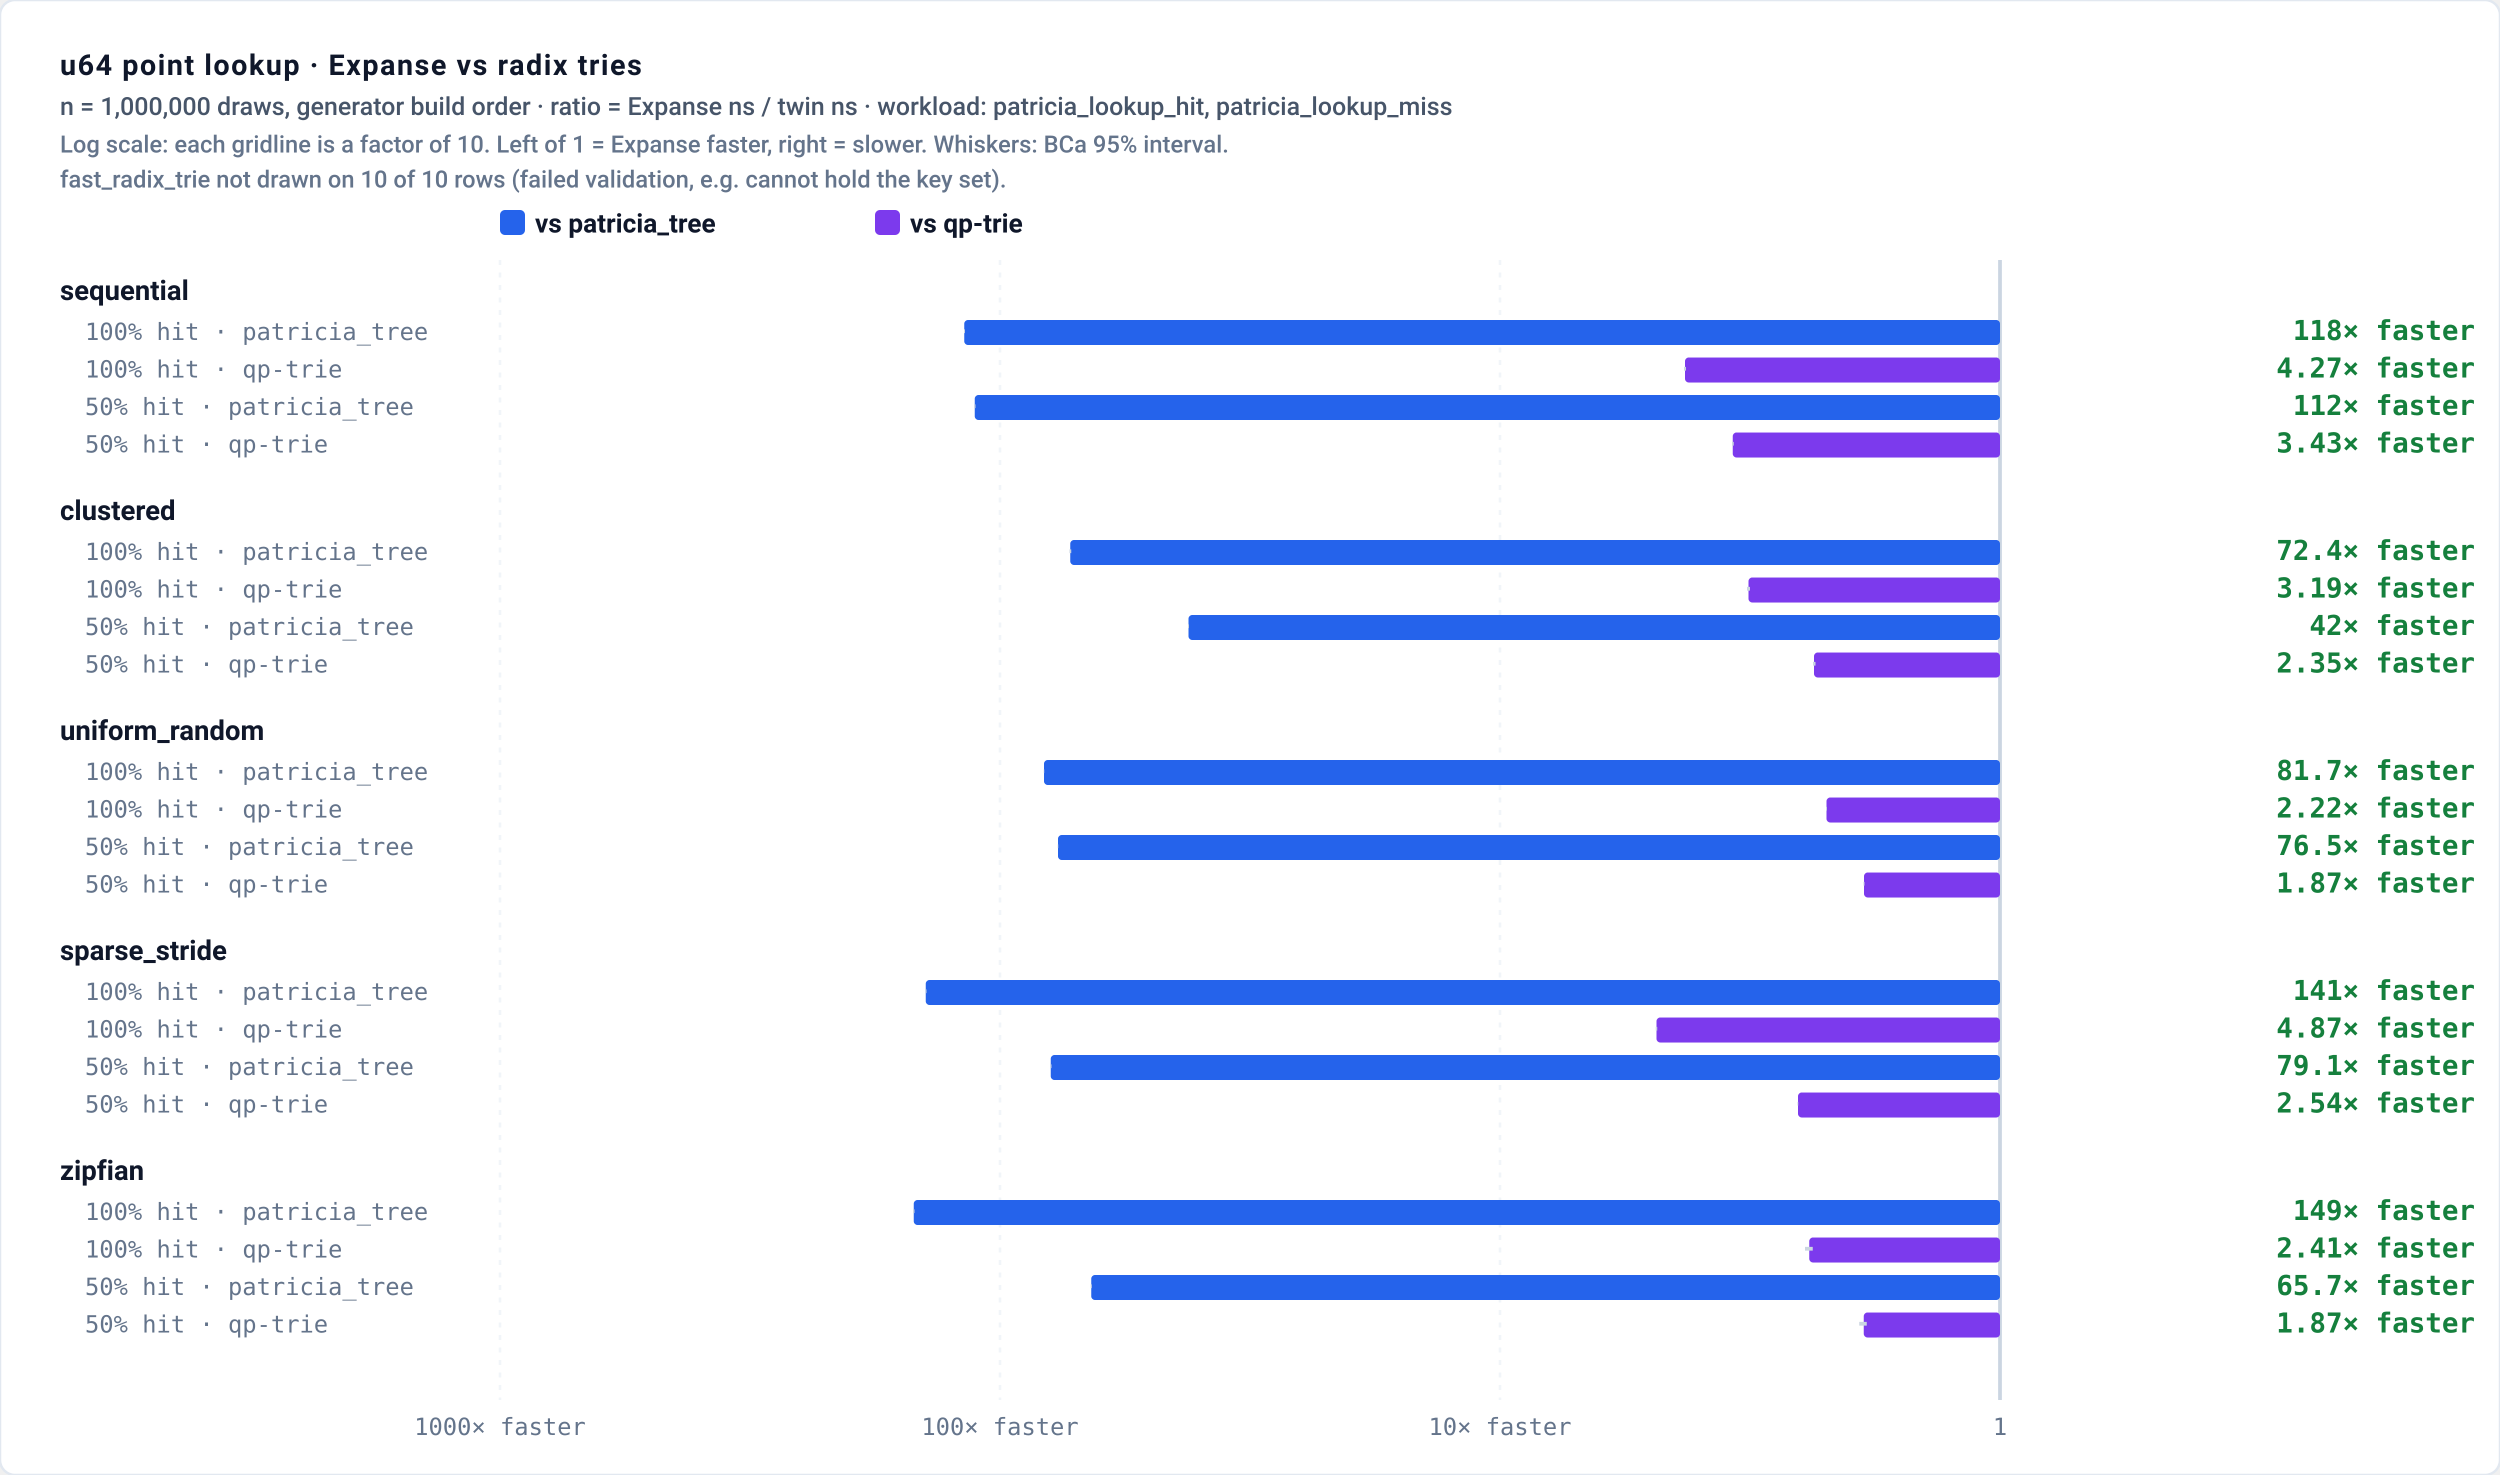
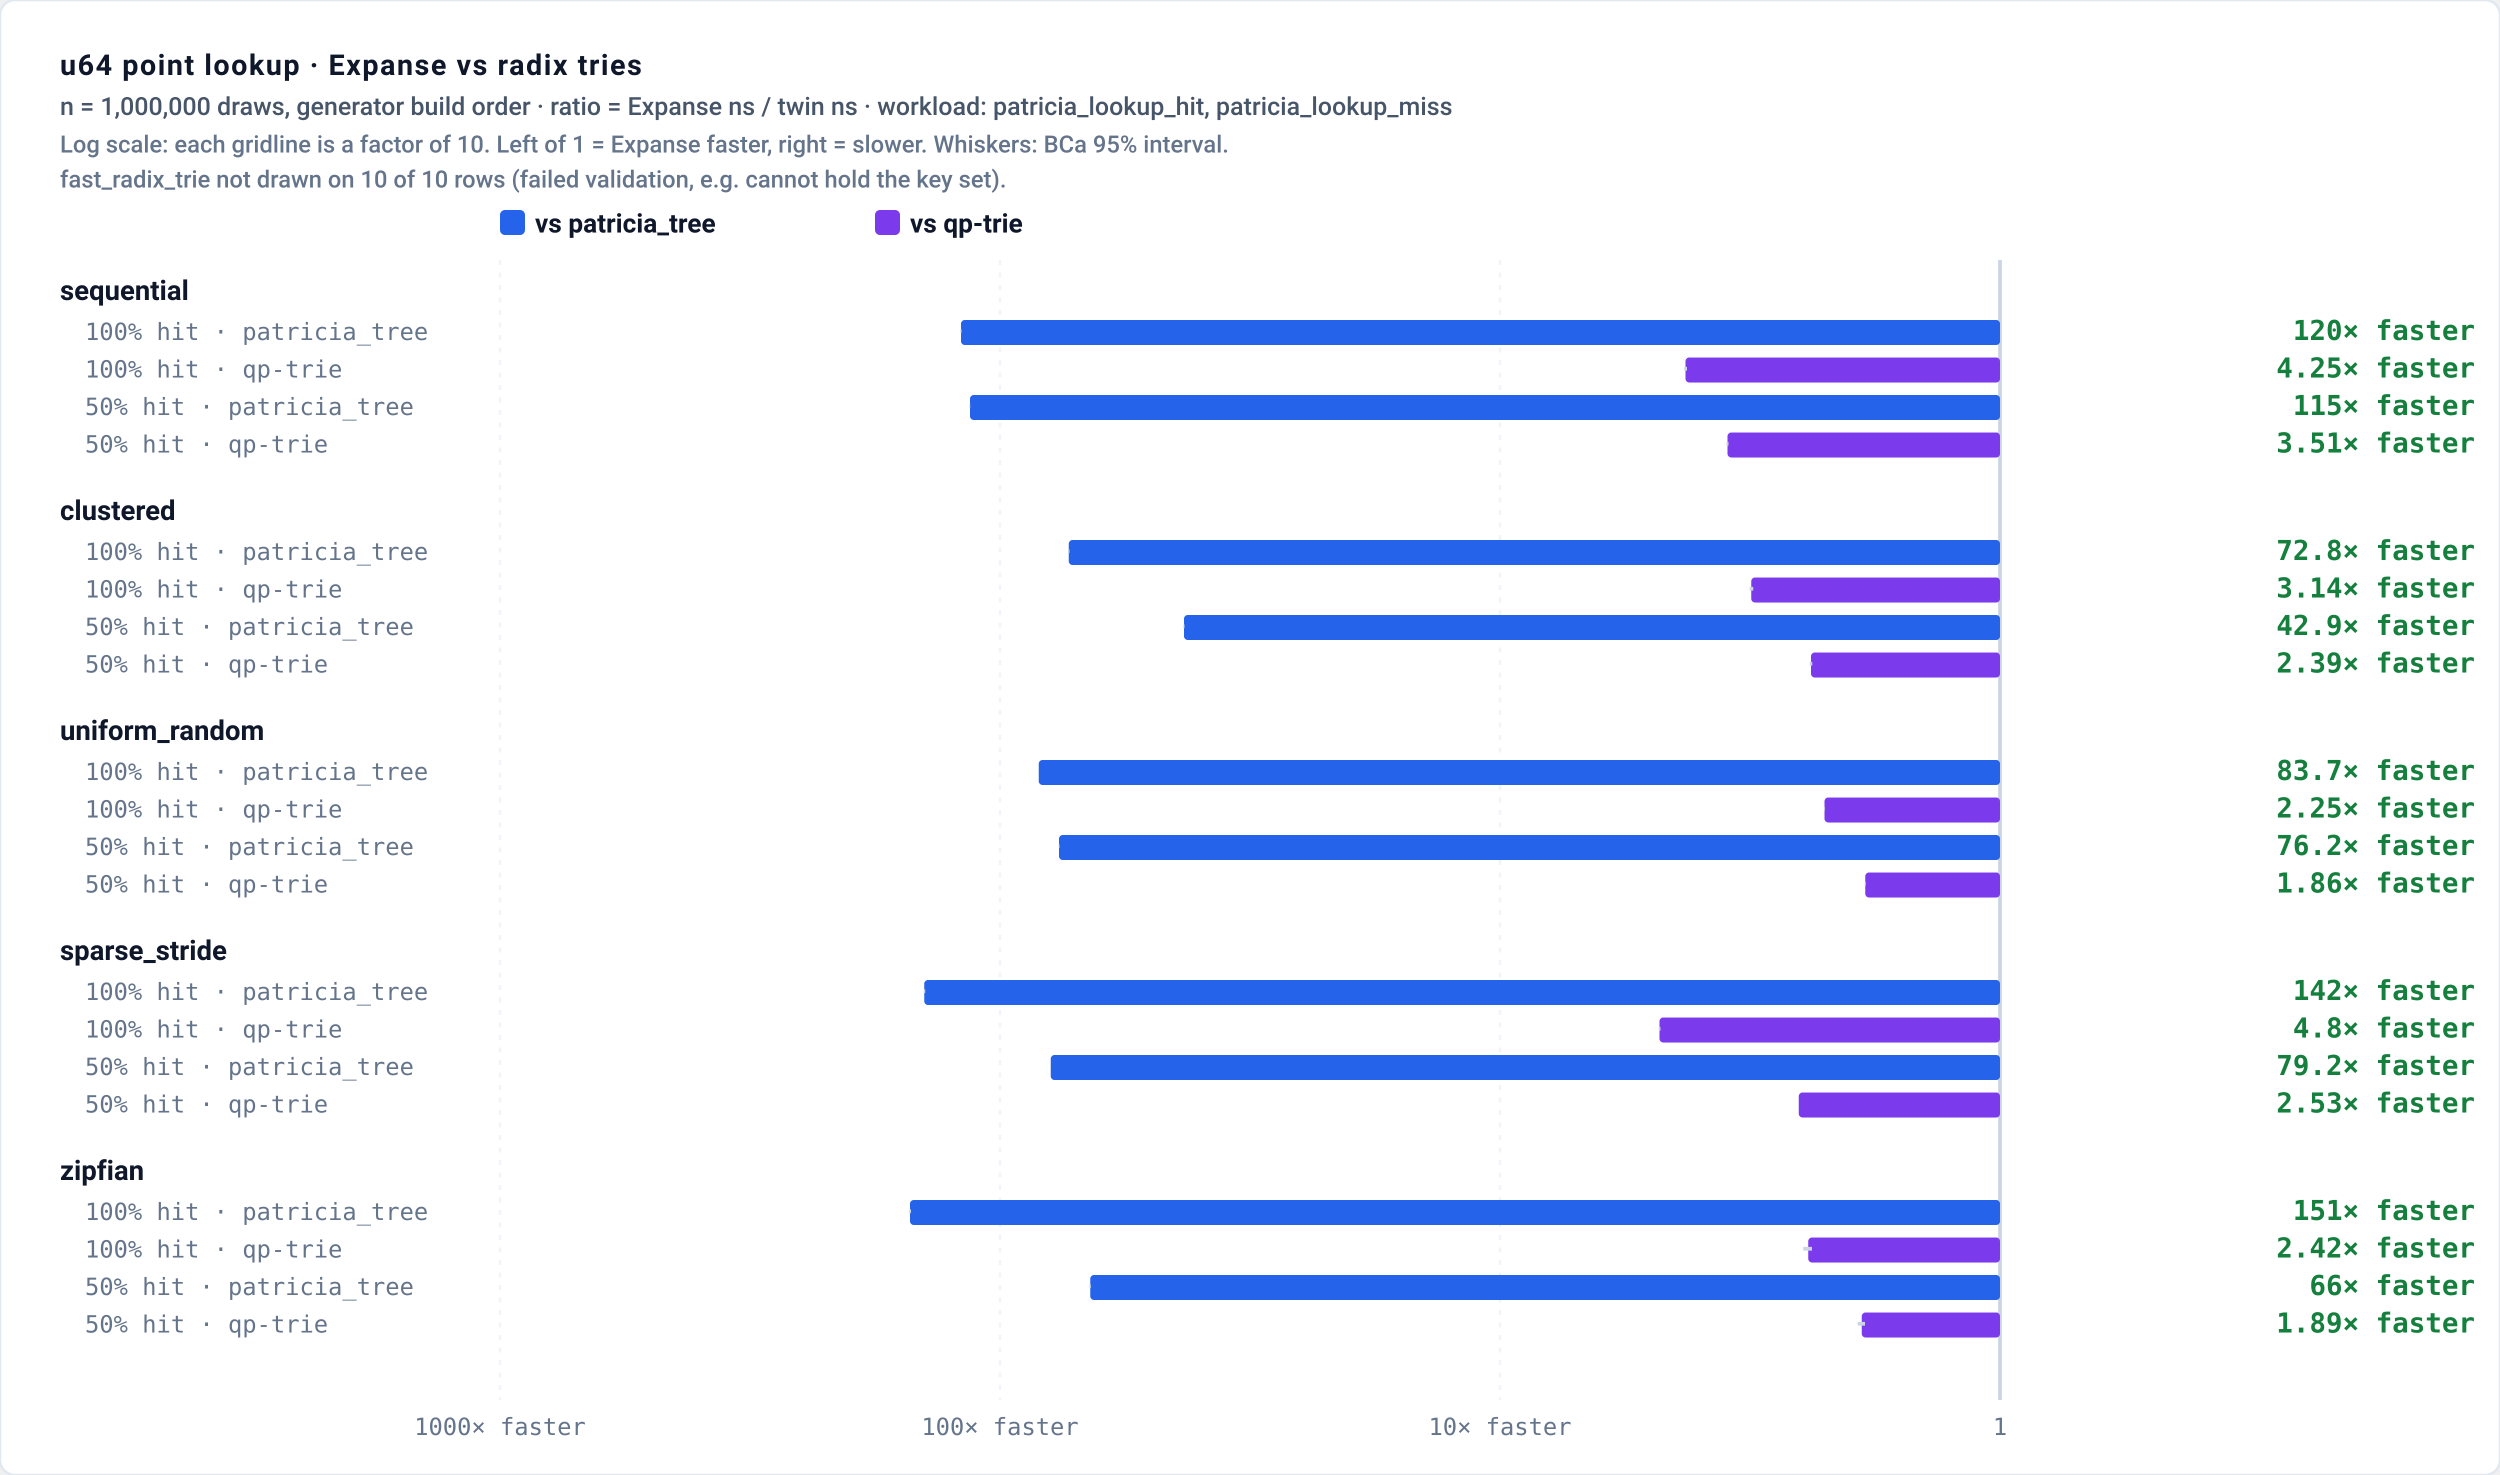
<svg xmlns="http://www.w3.org/2000/svg" role="img" viewBox="0 0 1000 590" width="100%" height="100%">
  <defs>
    <style>
      .bg { fill: #ffffff; }
      .border { stroke: #e2e8f0; stroke-width: 1px; fill: none; }
      .grid { stroke: #f1f5f9; stroke-width: 1px; stroke-dasharray: 2,3; }
      .axis { stroke: #cbd5e1; stroke-width: 1.5px; }
      .divider { stroke: #e2e8f0; stroke-width: 1px; }

      .t-title { font-family: -apple-system, BlinkMacSystemFont, "Segoe UI", Roboto, Helvetica, Arial, sans-serif; font-size: 11.5px; font-weight: 700; letter-spacing: 0.6px; fill: #0f172a; text-transform: uppercase; }
      .t-sub { font-family: -apple-system, BlinkMacSystemFont, "Segoe UI", Roboto, Helvetica, Arial, sans-serif; font-size: 10px; font-weight: 500; fill: #475569; }
      .t-unit { font-family: ui-monospace, SFMono-Regular, Menlo, Monaco, Consolas, monospace; font-size: 10px; font-weight: 600; fill: #475569; }
      .t-axis-label { font-family: ui-monospace, SFMono-Regular, Menlo, Monaco, Consolas, monospace; font-size: 9.5px; font-weight: 500; fill: #64748b; }
      .t-bar-label { font-family: -apple-system, BlinkMacSystemFont, "Segoe UI", Roboto, Helvetica, Arial, sans-serif; font-size: 11px; font-weight: 700; fill: #0f172a; }
      .t-legend { font-family: -apple-system, BlinkMacSystemFont, "Segoe UI", Roboto, Helvetica, Arial, sans-serif; font-size: 10.5px; font-weight: 600; fill: #0f172a; }

      .t-val-accent { font-family: ui-monospace, SFMono-Regular, Menlo, Monaco, Consolas, monospace; font-size: 11px; font-weight: 700; fill: #15803d; }
      .t-val-blue { font-family: ui-monospace, SFMono-Regular, Menlo, Monaco, Consolas, monospace; font-size: 11px; font-weight: 600; fill: #2563eb; }
      .t-val-loss { font-family: ui-monospace, SFMono-Regular, Menlo, Monaco, Consolas, monospace; font-size: 11px; font-weight: 700; fill: #b45309; }
      .t-note { font-family: -apple-system, BlinkMacSystemFont, "Segoe UI", Roboto, Helvetica, Arial, sans-serif; font-size: 9.5px; font-weight: 500; fill: #64748b; }

      .b-expanse { fill: #16a34a; }
      .b-art { fill: #2563eb; }
      .b-patricia { fill: #2563eb; }
      .b-radix { fill: #d97706; }
      .b-qp { fill: #7c3aed; }
      .b-btree { fill: #d97706; }
      .b-hashmap { fill: #7c3aed; }

      .badge-win { fill: #dcfce7; stroke: #86efac; stroke-width: 1px; }
      .badge-win-text { font-family: ui-monospace, SFMono-Regular, Menlo, Monaco, Consolas, monospace; font-size: 9.5px; font-weight: 700; fill: #15803d; text-anchor: middle; }
      .badge-loss { fill: #fef3c7; stroke: #fcd34d; stroke-width: 1px; }
      .badge-loss-text { font-family: ui-monospace, SFMono-Regular, Menlo, Monaco, Consolas, monospace; font-size: 9.5px; font-weight: 700; fill: #b45309; text-anchor: middle; }

      @media (prefers-color-scheme: dark) {
        .bg { fill: #0d1117; }
        .border { stroke: #30363d; }
        .grid { stroke: #21262d; }
        .axis { stroke: #484f58; }
        .divider { stroke: #21262d; }
        .t-title { fill: #f0f6fc; }
        .t-sub { fill: #94a3b8; }
        .t-unit { fill: #94a3b8; }
        .t-axis-label { fill: #94a3b8; }
        .t-bar-label { fill: #f8fafc; }
        .t-legend { fill: #f8fafc; }
        .t-val-accent { fill: #4ade80; }
        .t-val-blue { fill: #38bdf8; }
        .t-note { fill: #94a3b8; }
        .t-val-loss { fill: #fbbf24; }
        .b-expanse { fill: #22c55e; }
        .b-art { fill: #3b82f6; }
        .b-patricia { fill: #3b82f6; }
        .b-radix { fill: #f59e0b; }
        .b-qp { fill: #a855f7; }
        .b-btree { fill: #f59e0b; }
        .b-hashmap { fill: #a855f7; }
        .badge-win { fill: #052e16; stroke: #166534; }
        .badge-win-text { fill: #4ade80; }
        .badge-loss { fill: #451a03; stroke: #92400e; }
        .badge-loss-text { fill: #fbbf24; }
      }

      :root[data-theme="dark"] .bg, [data-theme="dark"] .bg { fill: #0d1117; }
      :root[data-theme="dark"] .border, [data-theme="dark"] .border { stroke: #30363d; }
      :root[data-theme="dark"] .grid, [data-theme="dark"] .grid { stroke: #21262d; }
      :root[data-theme="dark"] .axis, [data-theme="dark"] .axis { stroke: #484f58; }
      :root[data-theme="dark"] .divider, [data-theme="dark"] .divider { stroke: #21262d; }
      :root[data-theme="dark"] .t-title, [data-theme="dark"] .t-title { fill: #f0f6fc; }
      :root[data-theme="dark"] .t-sub, [data-theme="dark"] .t-sub { fill: #94a3b8; }
      :root[data-theme="dark"] .t-unit, [data-theme="dark"] .t-unit { fill: #94a3b8; }
      :root[data-theme="dark"] .t-axis-label, [data-theme="dark"] .t-axis-label { fill: #94a3b8; }
      :root[data-theme="dark"] .t-bar-label, [data-theme="dark"] .t-bar-label { fill: #f8fafc; }
      :root[data-theme="dark"] .t-legend, [data-theme="dark"] .t-legend { fill: #f8fafc; }
      :root[data-theme="dark"] .t-val-accent, [data-theme="dark"] .t-val-accent { fill: #4ade80; }
      :root[data-theme="dark"] .t-val-blue, [data-theme="dark"] .t-val-blue { fill: #38bdf8; }
      :root[data-theme="dark"] .t-note, [data-theme="dark"] .t-note { fill: #94a3b8; }
      :root[data-theme="dark"] .t-val-loss, [data-theme="dark"] .t-val-loss { fill: #fbbf24; }
      :root[data-theme="dark"] .b-expanse, [data-theme="dark"] .b-expanse { fill: #22c55e; }
      :root[data-theme="dark"] .b-art, [data-theme="dark"] .b-art { fill: #3b82f6; }
      :root[data-theme="dark"] .b-patricia, [data-theme="dark"] .b-patricia { fill: #3b82f6; }
      :root[data-theme="dark"] .b-radix, [data-theme="dark"] .b-radix { fill: #f59e0b; }
      :root[data-theme="dark"] .b-qp, [data-theme="dark"] .b-qp { fill: #a855f7; }
      :root[data-theme="dark"] .b-btree, [data-theme="dark"] .b-btree { fill: #f59e0b; }
      :root[data-theme="dark"] .b-hashmap, [data-theme="dark"] .b-hashmap { fill: #a855f7; }
      :root[data-theme="dark"] .badge-win, [data-theme="dark"] .badge-win { fill: #052e16; stroke: #166534; }
      :root[data-theme="dark"] .badge-win-text, [data-theme="dark"] .badge-win-text { fill: #4ade80; }
      :root[data-theme="dark"] .badge-loss, [data-theme="dark"] .badge-loss { fill: #451a03; stroke: #92400e; }
      :root[data-theme="dark"] .badge-loss-text, [data-theme="dark"] .badge-loss-text { fill: #fbbf24; }
    </style>
  </defs>
  <rect width="100%" height="100%" class="bg" rx="6" />
  <rect width="100%" height="100%" class="border" rx="6" />
  <text x="24" y="30" class="t-title">u64 point lookup · Expanse vs radix tries</text>
  <text x="24" y="46" class="t-sub">n = 1,000,000 draws, generator build order · ratio = Expanse ns / twin ns · workload: patricia_lookup_hit, patricia_lookup_miss</text>
  <text x="24" y="61" class="t-note">Log scale: each gridline is a factor of 10. Left of 1 = Expanse faster, right = slower. Whiskers: BCa 95% interval.</text>
  <text x="24" y="75" class="t-note">fast_radix_trie not drawn on 10 of 10 rows (failed validation, e.g. cannot hold the key set).</text>
  <rect x="200" y="84" width="10" height="10" rx="2" class="b-patricia" />
  <text x="214" y="93" class="t-legend">vs patricia_tree</text>
  <rect x="350" y="84" width="10" height="10" rx="2" class="b-qp" />
  <text x="364" y="93" class="t-legend">vs qp-trie</text>
  <line x1="200.0" y1="104" x2="200.0" y2="560" class="grid" />
  <text x="200.0" y="574" class="t-axis-label" text-anchor="middle">1000× faster</text>
  <line x1="400.0" y1="104" x2="400.0" y2="560" class="grid" />
  <text x="400.0" y="574" class="t-axis-label" text-anchor="middle">100× faster</text>
  <line x1="600.0" y1="104" x2="600.0" y2="560" class="grid" />
  <text x="600.0" y="574" class="t-axis-label" text-anchor="middle">10× faster</text>
  <line x1="800.0" y1="104" x2="800.0" y2="560" class="axis" />
  <text x="800.0" y="574" class="t-axis-label" text-anchor="middle">1</text>
  <text x="24" y="120" class="t-bar-label">sequential</text>
  <text x="34" y="136" class="t-axis-label">100% hit · patricia_tree</text>
-   <rect x="385.7" y="128" width="414.3" height="10" rx="1.5" class="b-patricia" />
-   <line x1="385.6" y1="132.5" x2="386.0" y2="132.5" class="axis" />
-   <text x="990" y="136" class="t-val-accent" text-anchor="end">118× faster</text>
+   <rect x="384.4" y="128" width="415.6" height="10" rx="1.5" class="b-patricia" />
+   <line x1="384.2" y1="132.5" x2="384.6" y2="132.5" class="axis" />
+   <text x="990" y="136" class="t-val-accent" text-anchor="end">120× faster</text>
  <text x="34" y="151" class="t-axis-label">100% hit · qp-trie</text>
-   <rect x="674.0" y="143" width="126.0" height="10" rx="1.5" class="b-qp" />
-   <line x1="673.6" y1="147.5" x2="674.4" y2="147.5" class="axis" />
-   <text x="990" y="151" class="t-val-accent" text-anchor="end">4.27× faster</text>
+   <rect x="674.2" y="143" width="125.8" height="10" rx="1.5" class="b-qp" />
+   <line x1="673.7" y1="147.5" x2="674.8" y2="147.5" class="axis" />
+   <text x="990" y="151" class="t-val-accent" text-anchor="end">4.25× faster</text>
  <text x="34" y="166" class="t-axis-label">50% hit · patricia_tree</text>
-   <rect x="389.9" y="158" width="410.1" height="10" rx="1.5" class="b-patricia" />
-   <line x1="389.7" y1="162.5" x2="390.2" y2="162.5" class="axis" />
-   <text x="990" y="166" class="t-val-accent" text-anchor="end">112× faster</text>
+   <rect x="388.0" y="158" width="412.0" height="10" rx="1.5" class="b-patricia" />
+   <line x1="387.8" y1="162.5" x2="388.1" y2="162.5" class="axis" />
+   <text x="990" y="166" class="t-val-accent" text-anchor="end">115× faster</text>
  <text x="34" y="181" class="t-axis-label">50% hit · qp-trie</text>
-   <rect x="693.1" y="173" width="106.9" height="10" rx="1.5" class="b-qp" />
-   <line x1="692.8" y1="177.5" x2="693.5" y2="177.5" class="axis" />
-   <text x="990" y="181" class="t-val-accent" text-anchor="end">3.43× faster</text>
+   <rect x="691.0" y="173" width="109.0" height="10" rx="1.5" class="b-qp" />
+   <line x1="690.6" y1="177.5" x2="691.4" y2="177.5" class="axis" />
+   <text x="990" y="181" class="t-val-accent" text-anchor="end">3.51× faster</text>
  <text x="24" y="208" class="t-bar-label">clustered</text>
  <text x="34" y="224" class="t-axis-label">100% hit · patricia_tree</text>
-   <rect x="428.1" y="216" width="371.9" height="10" rx="1.5" class="b-patricia" />
-   <line x1="427.8" y1="220.5" x2="428.5" y2="220.5" class="axis" />
-   <text x="990" y="224" class="t-val-accent" text-anchor="end">72.4× faster</text>
+   <rect x="427.5" y="216" width="372.5" height="10" rx="1.5" class="b-patricia" />
+   <line x1="427.3" y1="220.5" x2="427.8" y2="220.5" class="axis" />
+   <text x="990" y="224" class="t-val-accent" text-anchor="end">72.8× faster</text>
  <text x="34" y="239" class="t-axis-label">100% hit · qp-trie</text>
-   <rect x="699.4" y="231" width="100.6" height="10" rx="1.5" class="b-qp" />
-   <line x1="698.8" y1="235.5" x2="700.0" y2="235.5" class="axis" />
-   <text x="990" y="239" class="t-val-accent" text-anchor="end">3.19× faster</text>
+   <rect x="700.5" y="231" width="99.5" height="10" rx="1.5" class="b-qp" />
+   <line x1="699.9" y1="235.5" x2="701.3" y2="235.5" class="axis" />
+   <text x="990" y="239" class="t-val-accent" text-anchor="end">3.14× faster</text>
  <text x="34" y="254" class="t-axis-label">50% hit · patricia_tree</text>
-   <rect x="475.4" y="246" width="324.6" height="10" rx="1.5" class="b-patricia" />
-   <line x1="475.2" y1="250.5" x2="475.6" y2="250.5" class="axis" />
-   <text x="990" y="254" class="t-val-accent" text-anchor="end">42× faster</text>
+   <rect x="473.6" y="246" width="326.4" height="10" rx="1.5" class="b-patricia" />
+   <line x1="473.4" y1="250.5" x2="473.8" y2="250.5" class="axis" />
+   <text x="990" y="254" class="t-val-accent" text-anchor="end">42.9× faster</text>
  <text x="34" y="269" class="t-axis-label">50% hit · qp-trie</text>
-   <rect x="725.6" y="261" width="74.4" height="10" rx="1.5" class="b-qp" />
-   <line x1="725.2" y1="265.5" x2="726.2" y2="265.5" class="axis" />
-   <text x="990" y="269" class="t-val-accent" text-anchor="end">2.35× faster</text>
+   <rect x="724.4" y="261" width="75.6" height="10" rx="1.5" class="b-qp" />
+   <line x1="723.9" y1="265.5" x2="724.9" y2="265.5" class="axis" />
+   <text x="990" y="269" class="t-val-accent" text-anchor="end">2.39× faster</text>
  <text x="24" y="296" class="t-bar-label">uniform_random</text>
  <text x="34" y="312" class="t-axis-label">100% hit · patricia_tree</text>
-   <rect x="417.6" y="304" width="382.4" height="10" rx="1.5" class="b-patricia" />
-   <line x1="417.5" y1="308.5" x2="417.7" y2="308.5" class="axis" />
-   <text x="990" y="312" class="t-val-accent" text-anchor="end">81.7× faster</text>
+   <rect x="415.5" y="304" width="384.5" height="10" rx="1.5" class="b-patricia" />
+   <line x1="415.4" y1="308.5" x2="415.6" y2="308.5" class="axis" />
+   <text x="990" y="312" class="t-val-accent" text-anchor="end">83.7× faster</text>
  <text x="34" y="327" class="t-axis-label">100% hit · qp-trie</text>
-   <rect x="730.6" y="319" width="69.4" height="10" rx="1.5" class="b-qp" />
-   <line x1="730.4" y1="323.5" x2="730.8" y2="323.5" class="axis" />
-   <text x="990" y="327" class="t-val-accent" text-anchor="end">2.22× faster</text>
+   <rect x="729.8" y="319" width="70.2" height="10" rx="1.5" class="b-qp" />
+   <line x1="729.6" y1="323.5" x2="729.9" y2="323.5" class="axis" />
+   <text x="990" y="327" class="t-val-accent" text-anchor="end">2.25× faster</text>
  <text x="34" y="342" class="t-axis-label">50% hit · patricia_tree</text>
-   <rect x="423.2" y="334" width="376.8" height="10" rx="1.5" class="b-patricia" />
-   <line x1="423.1" y1="338.5" x2="423.3" y2="338.5" class="axis" />
-   <text x="990" y="342" class="t-val-accent" text-anchor="end">76.5× faster</text>
+   <rect x="423.6" y="334" width="376.4" height="10" rx="1.5" class="b-patricia" />
+   <line x1="423.5" y1="338.5" x2="423.8" y2="338.5" class="axis" />
+   <text x="990" y="342" class="t-val-accent" text-anchor="end">76.2× faster</text>
  <text x="34" y="357" class="t-axis-label">50% hit · qp-trie</text>
-   <rect x="745.6" y="349" width="54.4" height="10" rx="1.5" class="b-qp" />
-   <line x1="745.4" y1="353.5" x2="745.8" y2="353.5" class="axis" />
-   <text x="990" y="357" class="t-val-accent" text-anchor="end">1.87× faster</text>
+   <rect x="746.1" y="349" width="53.9" height="10" rx="1.5" class="b-qp" />
+   <line x1="745.9" y1="353.5" x2="746.3" y2="353.5" class="axis" />
+   <text x="990" y="357" class="t-val-accent" text-anchor="end">1.86× faster</text>
  <text x="24" y="384" class="t-bar-label">sparse_stride</text>
  <text x="34" y="400" class="t-axis-label">100% hit · patricia_tree</text>
-   <rect x="370.3" y="392" width="429.7" height="10" rx="1.5" class="b-patricia" />
-   <line x1="370.2" y1="396.5" x2="370.6" y2="396.5" class="axis" />
-   <text x="990" y="400" class="t-val-accent" text-anchor="end">141× faster</text>
+   <rect x="369.7" y="392" width="430.3" height="10" rx="1.5" class="b-patricia" />
+   <line x1="369.5" y1="396.5" x2="370.1" y2="396.5" class="axis" />
+   <text x="990" y="400" class="t-val-accent" text-anchor="end">142× faster</text>
  <text x="34" y="415" class="t-axis-label">100% hit · qp-trie</text>
-   <rect x="662.6" y="407" width="137.4" height="10" rx="1.5" class="b-qp" />
-   <line x1="662.3" y1="411.5" x2="662.9" y2="411.5" class="axis" />
-   <text x="990" y="415" class="t-val-accent" text-anchor="end">4.87× faster</text>
+   <rect x="663.8" y="407" width="136.2" height="10" rx="1.5" class="b-qp" />
+   <line x1="663.5" y1="411.5" x2="664.2" y2="411.5" class="axis" />
+   <text x="990" y="415" class="t-val-accent" text-anchor="end">4.8× faster</text>
  <text x="34" y="430" class="t-axis-label">50% hit · patricia_tree</text>
  <rect x="420.3" y="422" width="379.7" height="10" rx="1.5" class="b-patricia" />
-   <line x1="420.2" y1="426.5" x2="420.6" y2="426.5" class="axis" />
-   <text x="990" y="430" class="t-val-accent" text-anchor="end">79.1× faster</text>
+   <line x1="420.1" y1="426.5" x2="420.4" y2="426.5" class="axis" />
+   <text x="990" y="430" class="t-val-accent" text-anchor="end">79.2× faster</text>
  <text x="34" y="445" class="t-axis-label">50% hit · qp-trie</text>
-   <rect x="719.2" y="437" width="80.8" height="10" rx="1.5" class="b-qp" />
-   <line x1="719.0" y1="441.5" x2="719.3" y2="441.5" class="axis" />
-   <text x="990" y="445" class="t-val-accent" text-anchor="end">2.54× faster</text>
+   <rect x="719.5" y="437" width="80.5" height="10" rx="1.5" class="b-qp" />
+   <line x1="719.3" y1="441.5" x2="719.6" y2="441.5" class="axis" />
+   <text x="990" y="445" class="t-val-accent" text-anchor="end">2.53× faster</text>
  <text x="24" y="472" class="t-bar-label">zipfian</text>
  <text x="34" y="488" class="t-axis-label">100% hit · patricia_tree</text>
-   <rect x="365.5" y="480" width="434.5" height="10" rx="1.5" class="b-patricia" />
-   <line x1="365.2" y1="484.5" x2="365.8" y2="484.5" class="axis" />
-   <text x="990" y="488" class="t-val-accent" text-anchor="end">149× faster</text>
+   <rect x="364.0" y="480" width="436.0" height="10" rx="1.5" class="b-patricia" />
+   <line x1="363.7" y1="484.5" x2="364.4" y2="484.5" class="axis" />
+   <text x="990" y="488" class="t-val-accent" text-anchor="end">151× faster</text>
  <text x="34" y="503" class="t-axis-label">100% hit · qp-trie</text>
-   <rect x="723.7" y="495" width="76.3" height="10" rx="1.5" class="b-qp" />
-   <line x1="722.0" y1="499.5" x2="725.1" y2="499.5" class="axis" />
-   <text x="990" y="503" class="t-val-accent" text-anchor="end">2.41× faster</text>
+   <rect x="723.3" y="495" width="76.7" height="10" rx="1.5" class="b-qp" />
+   <line x1="721.3" y1="499.5" x2="724.8" y2="499.5" class="axis" />
+   <text x="990" y="503" class="t-val-accent" text-anchor="end">2.42× faster</text>
  <text x="34" y="518" class="t-axis-label">50% hit · patricia_tree</text>
-   <rect x="436.5" y="510" width="363.5" height="10" rx="1.5" class="b-patricia" />
-   <line x1="436.3" y1="514.5" x2="436.7" y2="514.5" class="axis" />
-   <text x="990" y="518" class="t-val-accent" text-anchor="end">65.7× faster</text>
+   <rect x="436.1" y="510" width="363.9" height="10" rx="1.5" class="b-patricia" />
+   <line x1="435.8" y1="514.5" x2="436.3" y2="514.5" class="axis" />
+   <text x="990" y="518" class="t-val-accent" text-anchor="end">66× faster</text>
  <text x="34" y="533" class="t-axis-label">50% hit · qp-trie</text>
-   <rect x="745.5" y="525" width="54.5" height="10" rx="1.5" class="b-qp" />
-   <line x1="743.7" y1="529.5" x2="746.7" y2="529.5" class="axis" />
-   <text x="990" y="533" class="t-val-accent" text-anchor="end">1.87× faster</text>
+   <rect x="744.7" y="525" width="55.3" height="10" rx="1.5" class="b-qp" />
+   <line x1="743.1" y1="529.5" x2="746.0" y2="529.5" class="axis" />
+   <text x="990" y="533" class="t-val-accent" text-anchor="end">1.89× faster</text>
</svg>
